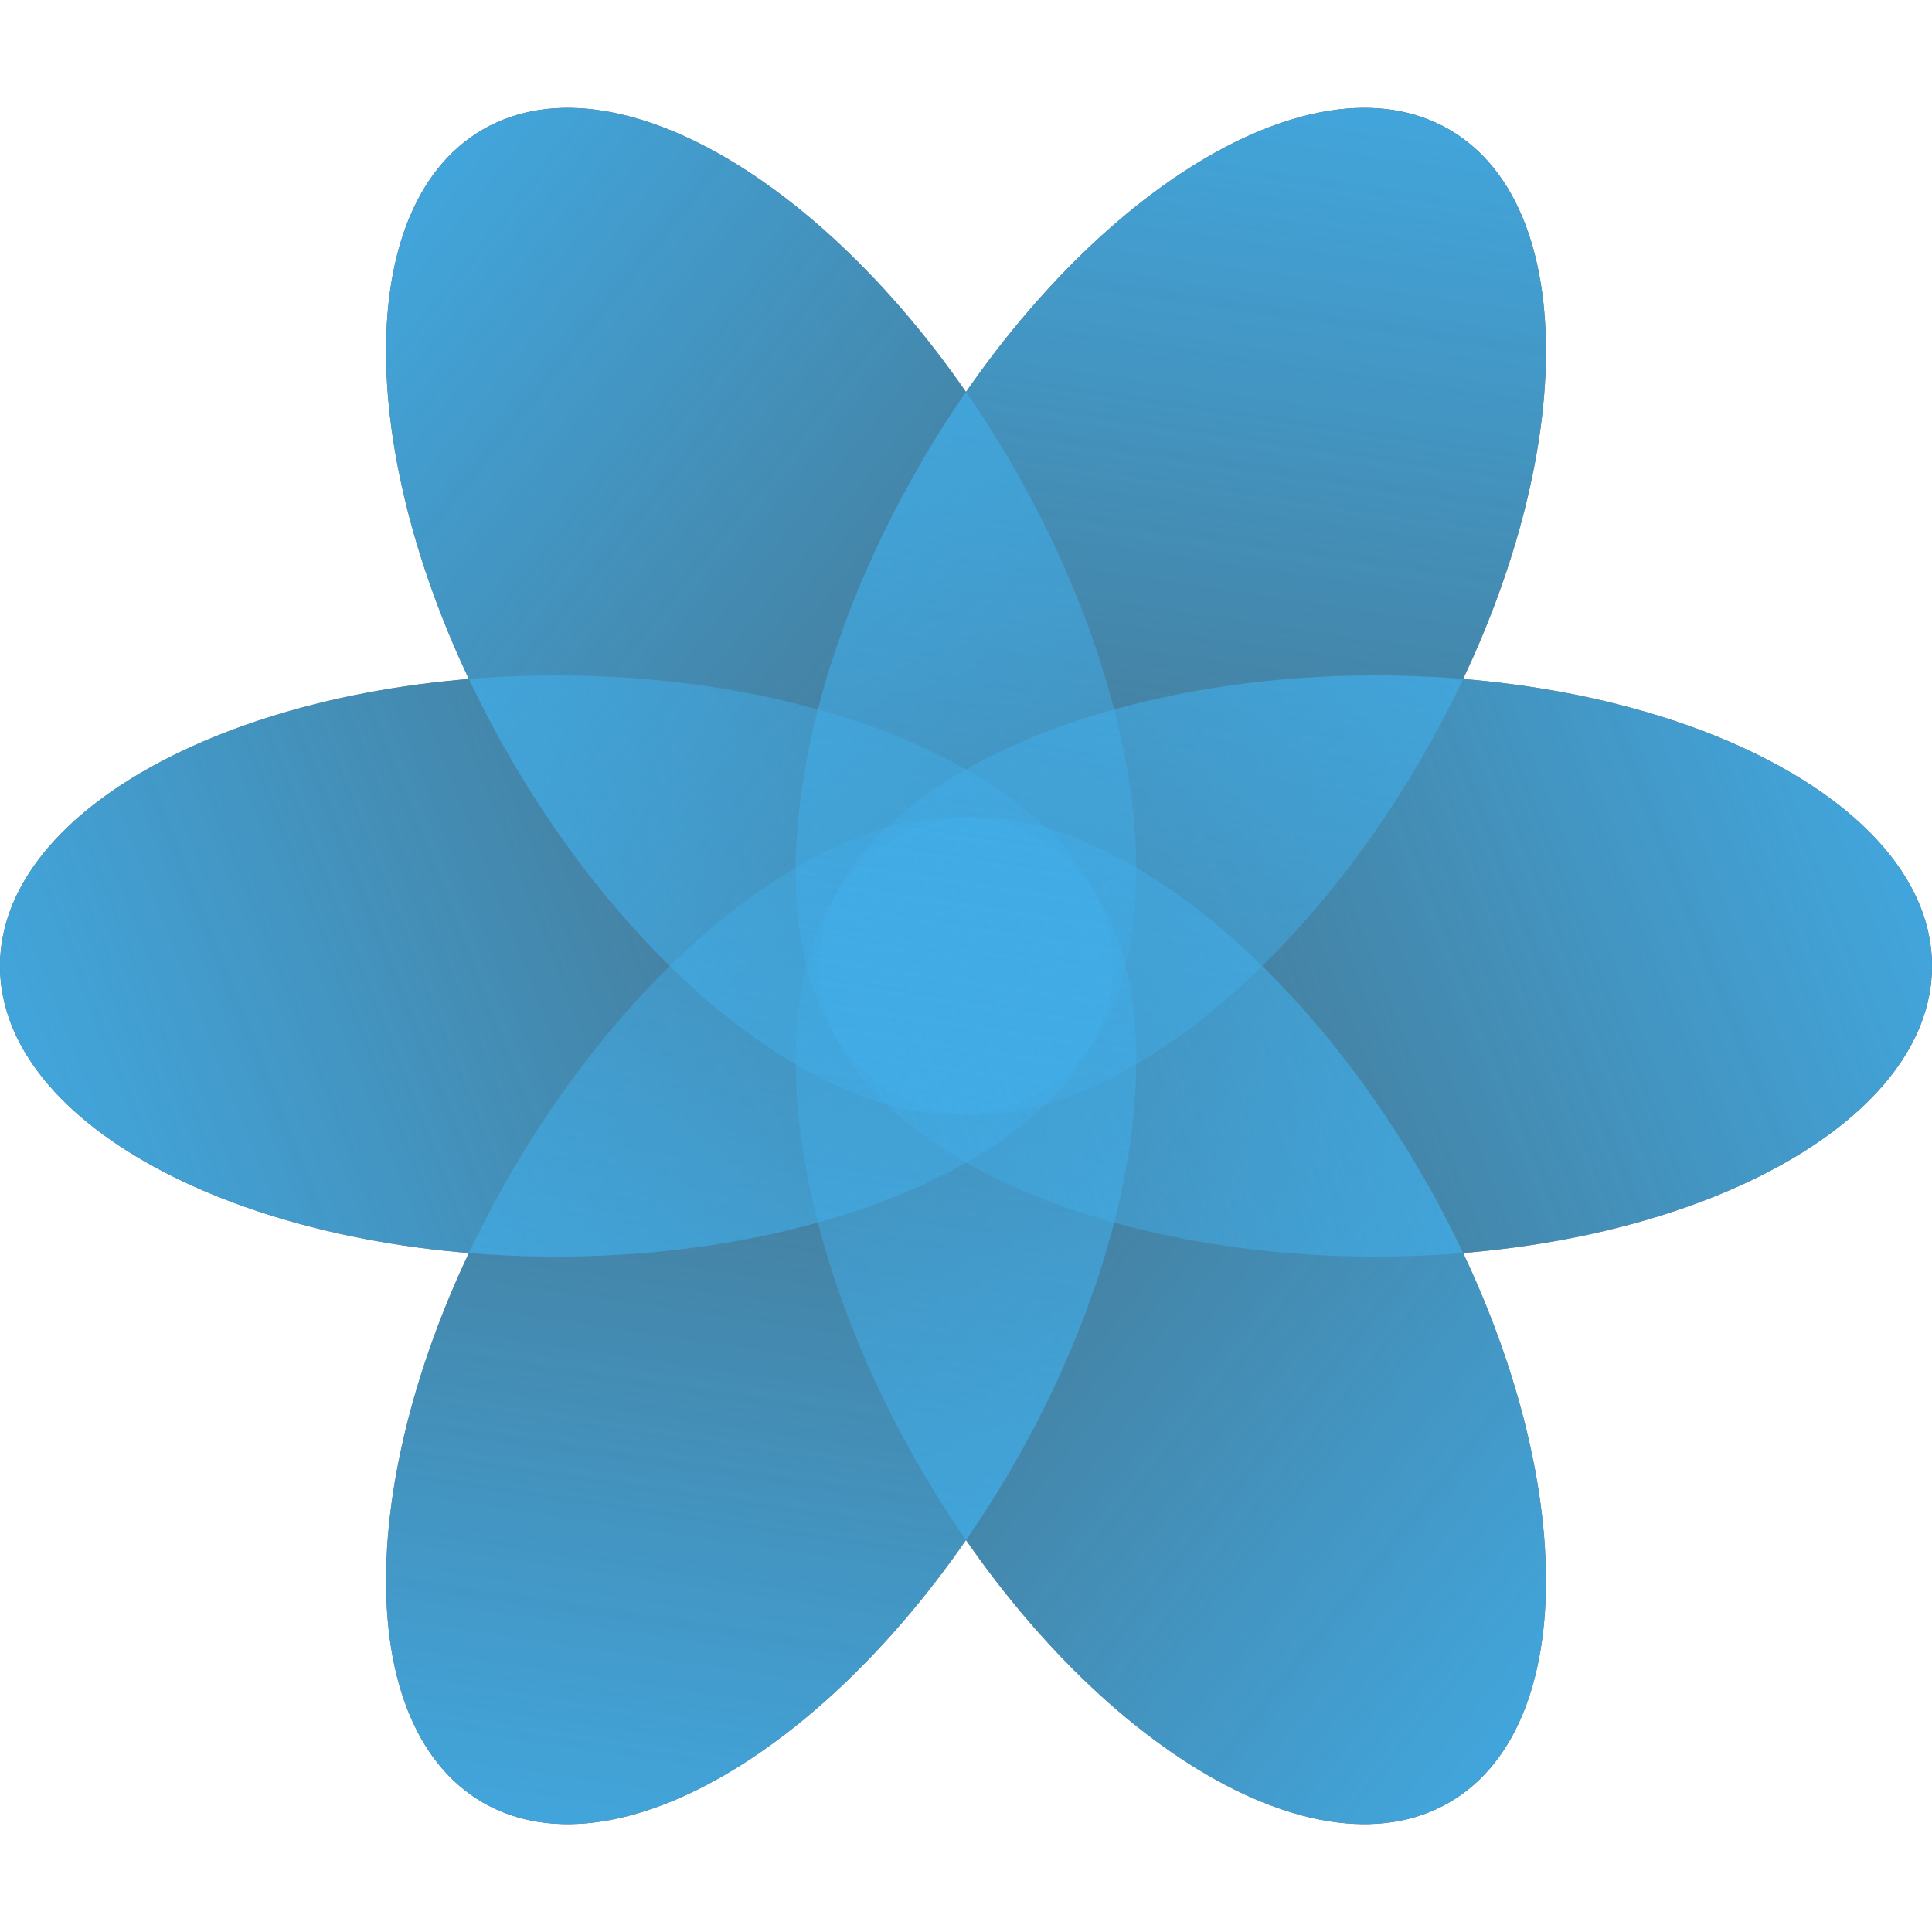
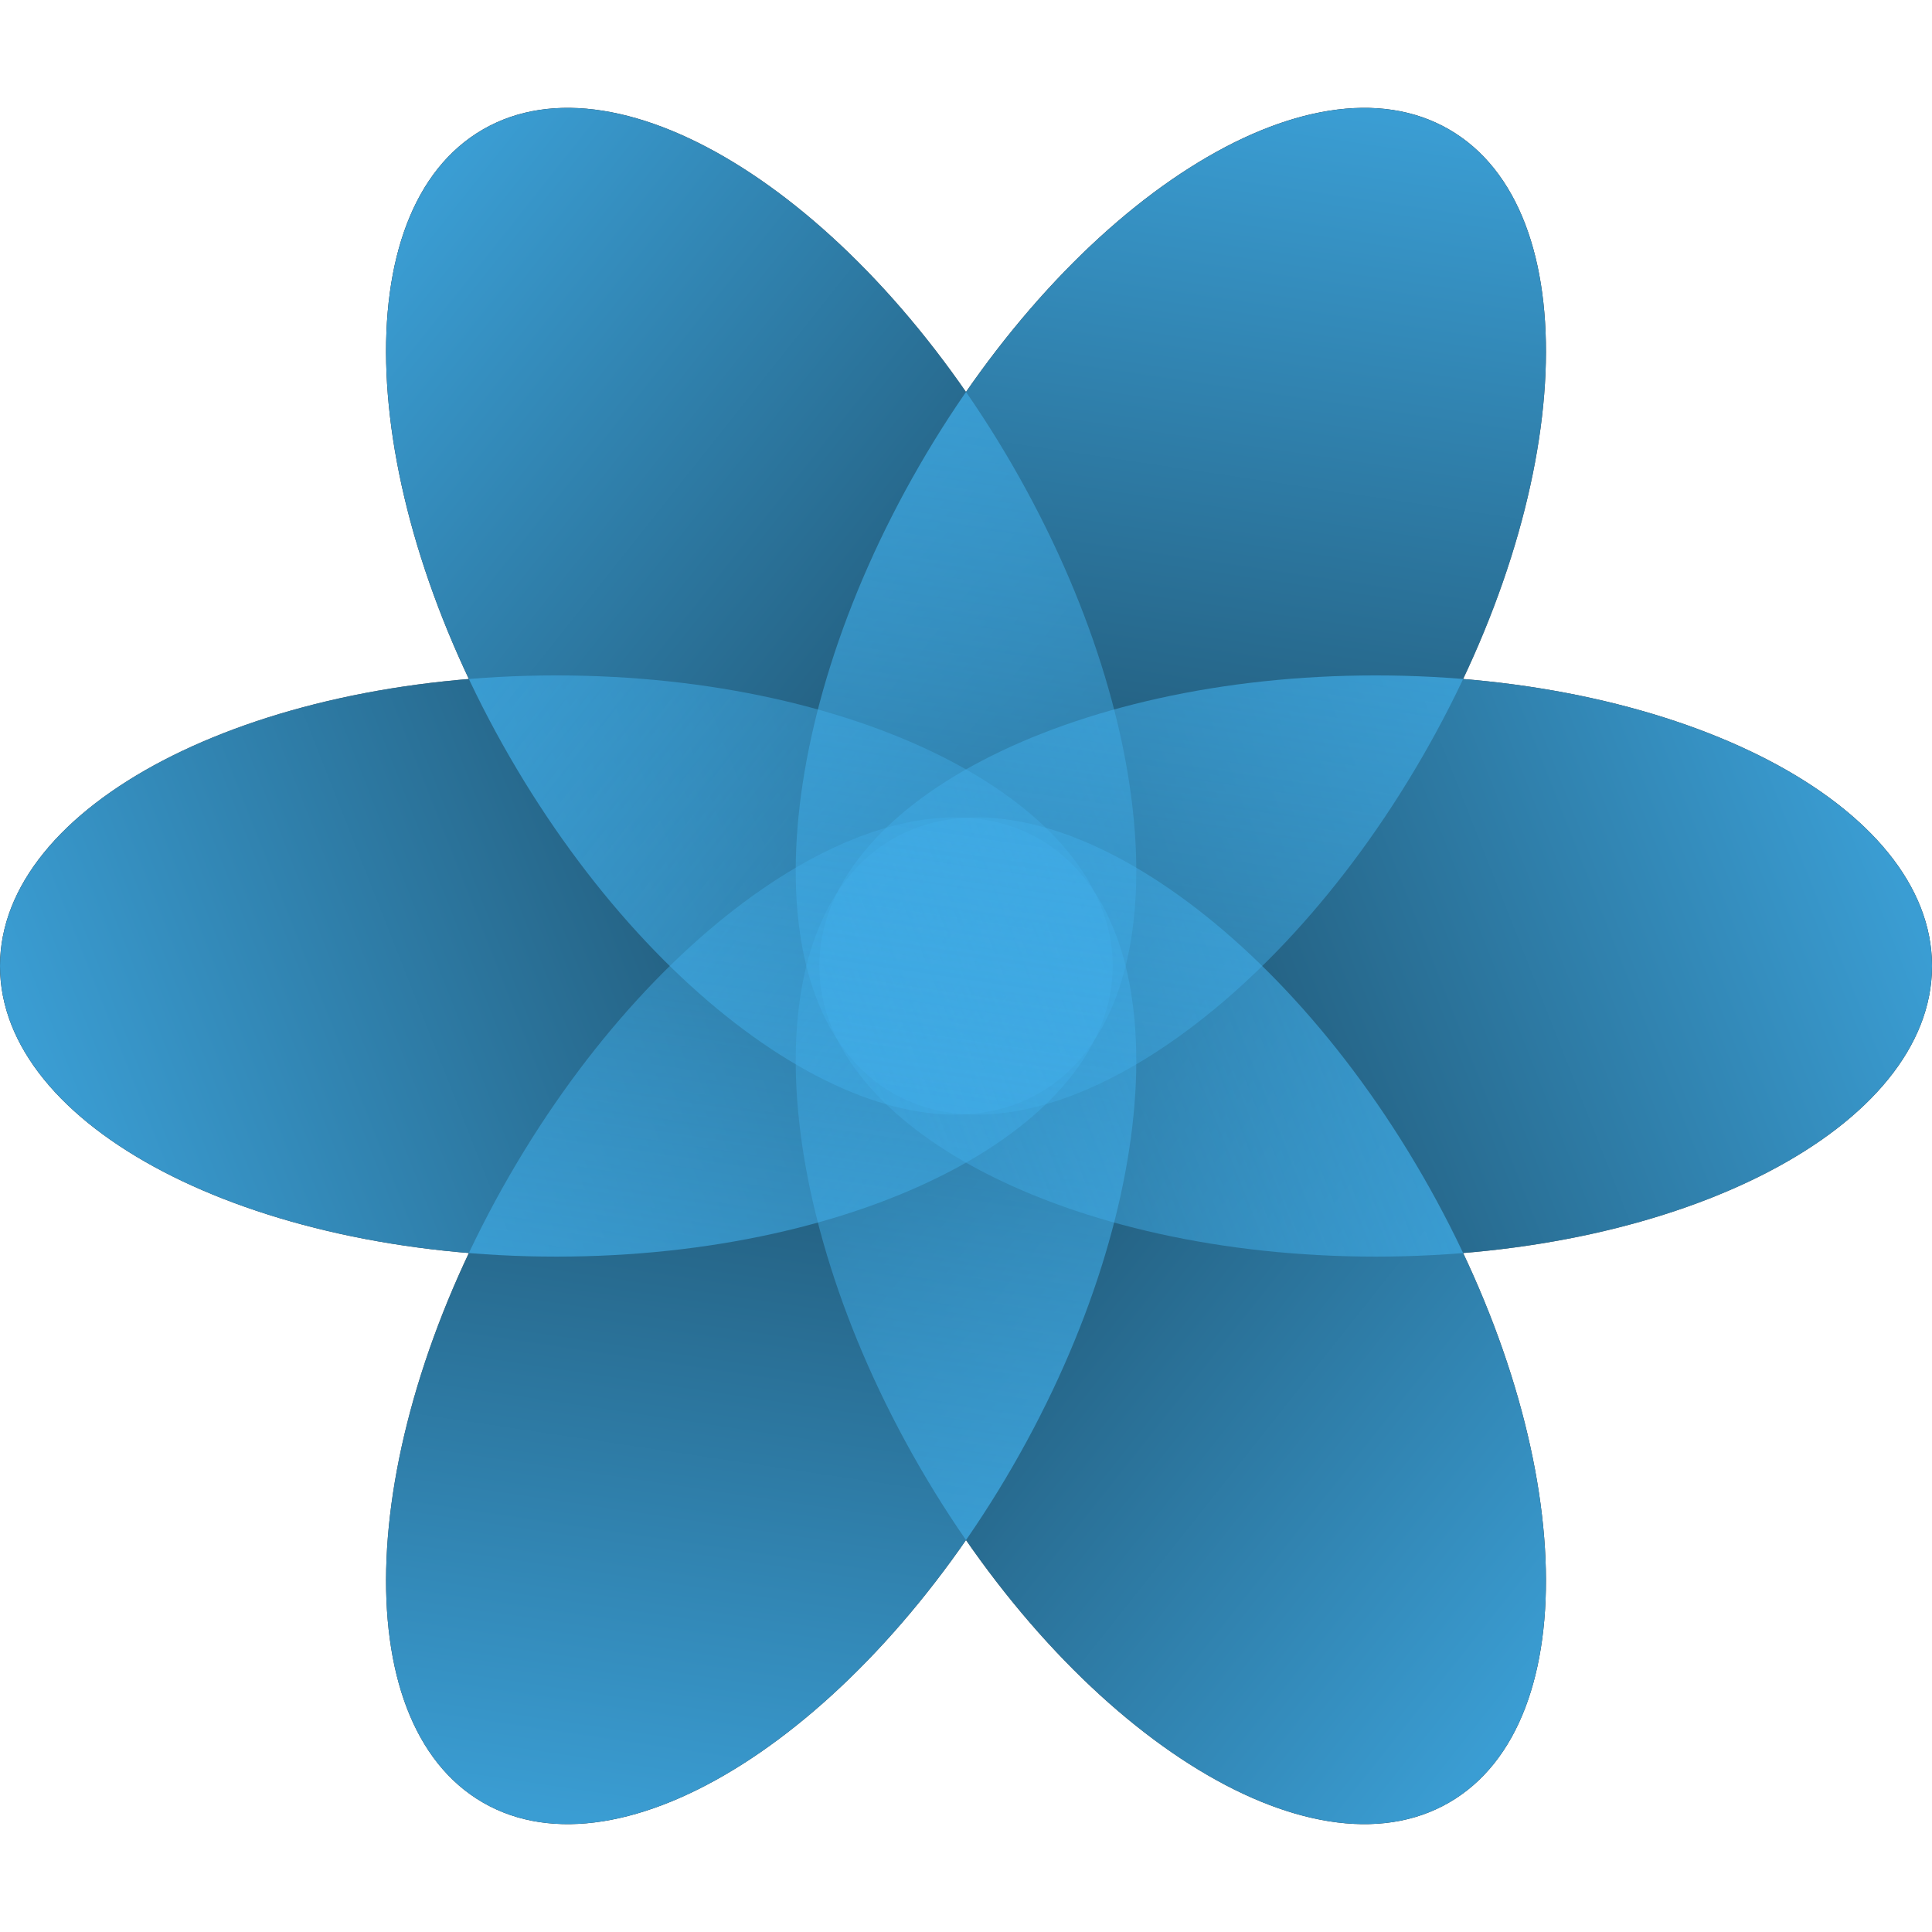
<svg xmlns="http://www.w3.org/2000/svg" xmlns:xlink="http://www.w3.org/1999/xlink" width="512" height="512" viewBox="0 0 135.467 135.467">
  <defs>
    <linearGradient id="a">
      <stop offset="0" stop-color="#41afeb" stop-opacity=".897" />
      <stop offset="1" stop-color="#41afeb" stop-opacity=".302" />
    </linearGradient>
    <linearGradient xlink:href="#a" id="b" x1="57.637" y1="144.598" x2="107.11" y2="125.072" gradientUnits="userSpaceOnUse" />
  </defs>
-   <g transform="matrix(1.4921 0 0 1.4921 -86 -148.02)" fill="#494949" fill-rule="evenodd">
+   <g transform="matrix(1.4921 0 0 1.4921 -86 -148.02)" fill="#000" fill-rule="evenodd">
    <ellipse ry="13.656" rx="26.144" cy="144.598" cx="83.781" />
    <ellipse ry="13.656" rx="26.144" cy="16.929" cx="-195.992" transform="rotate(-120)" />
    <ellipse ry="13.656" rx="26.144" cy="-16.929" cx="157.49" transform="rotate(60)" />
    <ellipse ry="13.656" rx="26.144" cy="161.527" cx="-92.96" transform="rotate(-60)" />
    <ellipse ry="13.656" rx="26.144" cy="-144.598" cx="-122.283" transform="scale(-1)" />
    <ellipse ry="13.656" rx="26.144" cy="-161.527" cx="54.458" transform="rotate(120)" />
  </g>
  <g transform="matrix(1.4921 0 0 1.4921 -86 -148.02)">
    <ellipse id="c" ry="13.656" rx="26.144" cy="144.598" cx="83.781" fill="url(#b)" fill-opacity="1" fill-rule="evenodd" stroke-width=".265" stroke-miterlimit="4" stroke-dasharray="none" />
    <use xlink:href="#c" transform="rotate(-120 103.032 144.598)" width="100%" height="100%" />
    <use xlink:href="#c" transform="rotate(60 103.032 144.598)" width="100%" height="100%" />
    <use xlink:href="#c" transform="rotate(-60 103.032 144.598)" width="100%" height="100%" />
    <use xlink:href="#c" transform="rotate(180 103.032 144.598)" width="100%" height="100%" />
    <use xlink:href="#c" transform="rotate(120 103.032 144.598)" width="100%" height="100%" />
  </g>
</svg>
